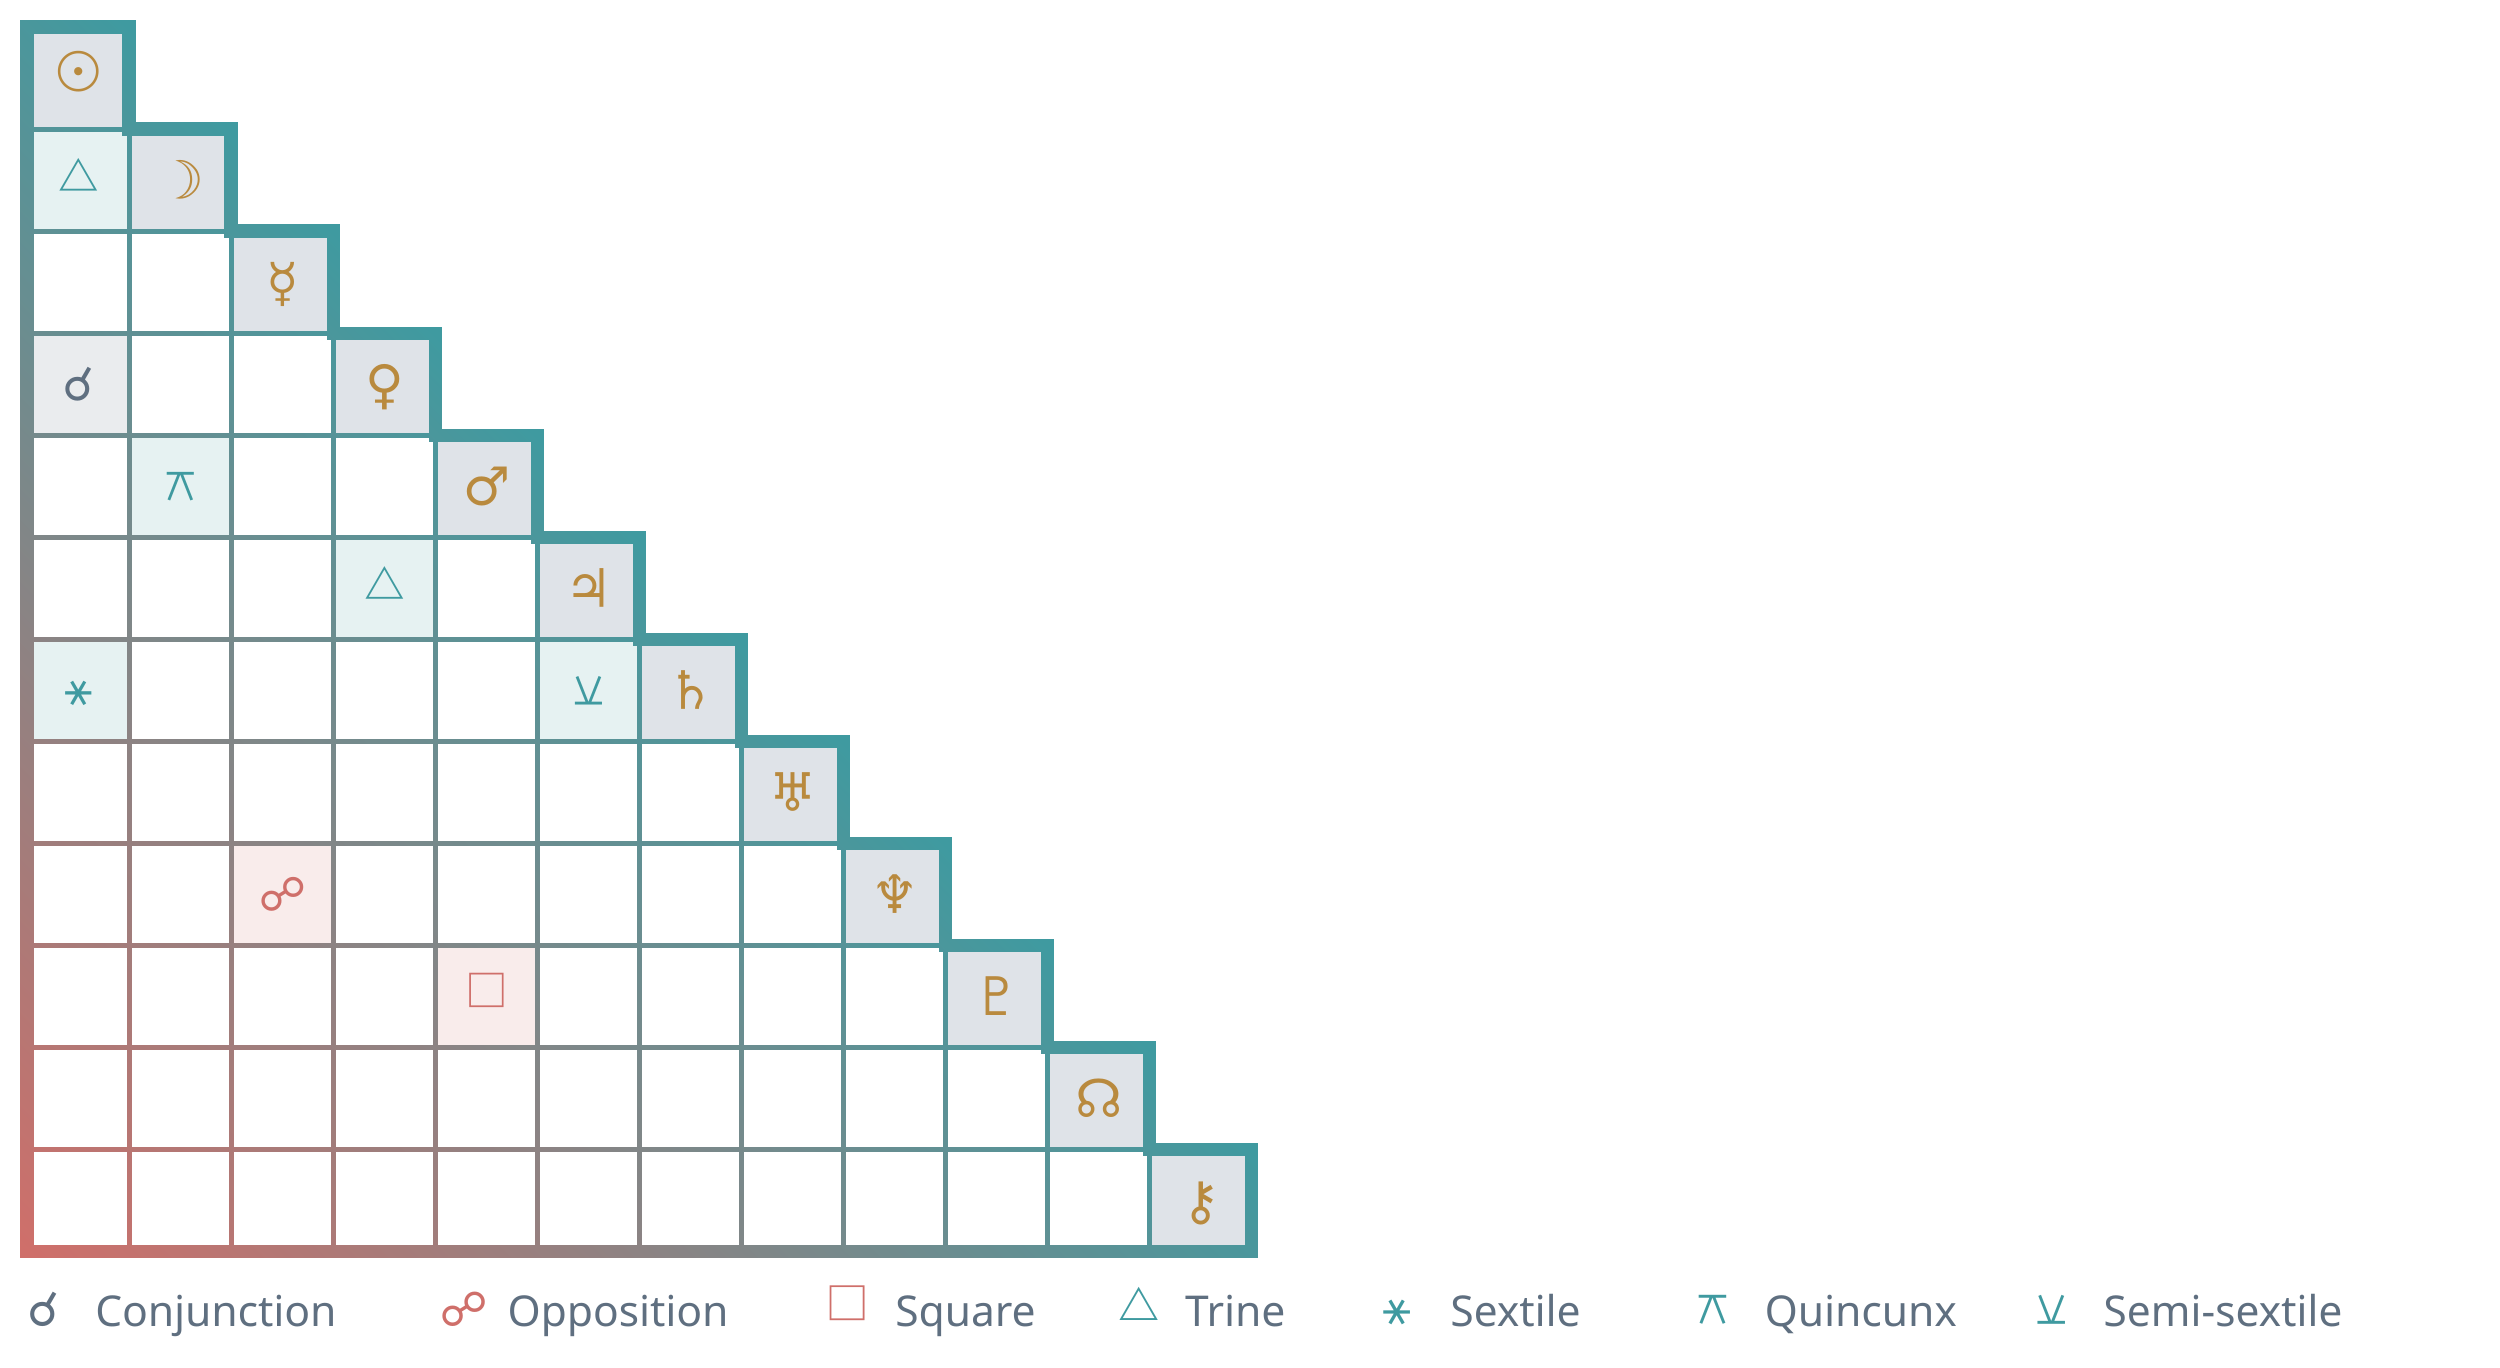
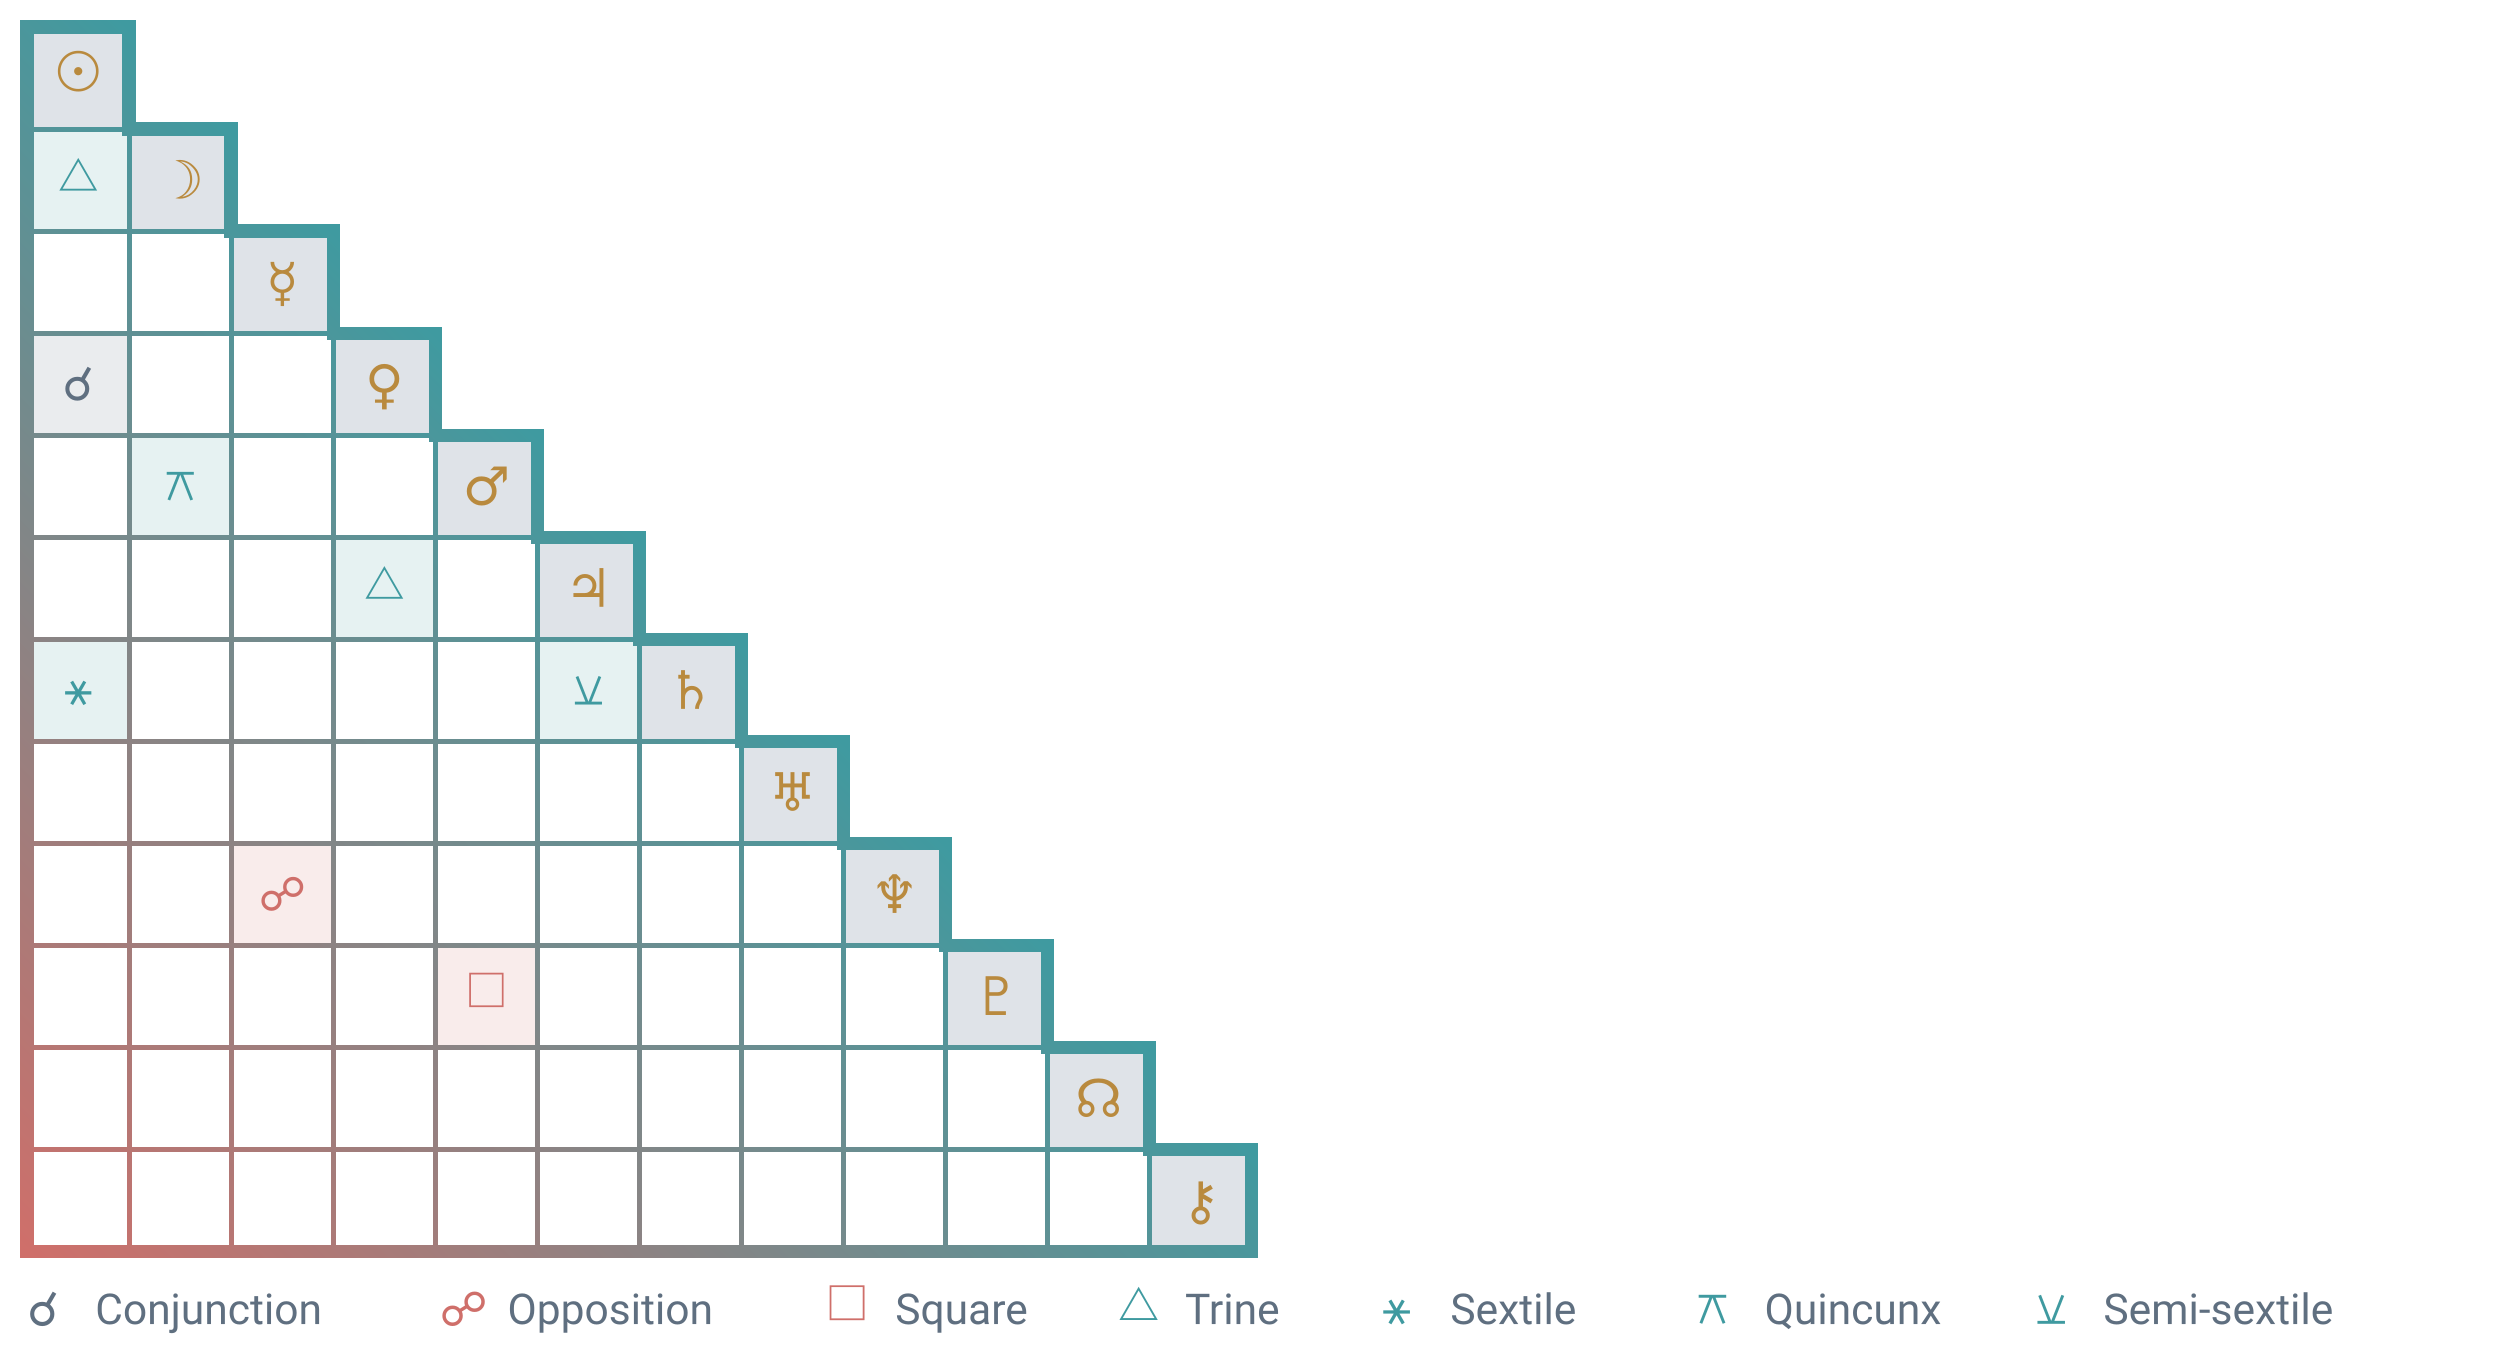
<svg xmlns="http://www.w3.org/2000/svg" viewBox="0 0 735 402" width="735" height="402" style="cursor:default" role="img" aria-label="aspect grid">
  <defs>
    <linearGradient id="aspgrid_prism_30_12" gradientUnits="userSpaceOnUse" x1="8.0" y1="368.0" x2="203.0" y2="173.0">
      <stop offset="0%" stop-color="#cf6f6a" />
      <stop offset="100%" stop-color="#3f9aa0" />
    </linearGradient>
  </defs>
  <g>
    <rect x="8.0" y="8.0" width="30.0" height="30.0" fill="#dfe3e8" />
-     <text x="23.0" y="23.0" fill="#b98a3e" font-family="&quot;Segoe UI Symbol&quot;,&quot;Noto Sans Symbols2&quot;,&quot;Apple Symbols&quot;,system-ui,sans-serif" font-size="15.6" text-anchor="middle" dominant-baseline="central">☉︎</text>
+     <text x="23.0" y="23.0" fill="#b98a3e" font-family="'AstroSym','AstroSym2','AstroMath','Segoe UI Symbol','Noto Sans Symbols2','Apple Symbols',system-ui,sans-serif" font-size="15.6" text-anchor="middle" dominant-baseline="central">☉︎</text>
  </g>
  <g>
    <rect x="8.0" y="38.0" width="30.0" height="30.0" fill="#3f9aa0" fill-opacity="0.13" />
-     <text x="23.0" y="53.0" fill="#3f9aa0" font-family="&quot;Segoe UI Symbol&quot;,&quot;Noto Sans Symbols2&quot;,&quot;Apple Symbols&quot;,system-ui,sans-serif" font-size="13.8" font-weight="600" text-anchor="middle" dominant-baseline="central">△︎</text>
+     <text x="23.0" y="53.0" fill="#3f9aa0" font-family="'AstroSym','AstroSym2','AstroMath','Segoe UI Symbol','Noto Sans Symbols2','Apple Symbols',system-ui,sans-serif" font-size="13.8" font-weight="600" text-anchor="middle" dominant-baseline="central">△︎</text>
  </g>
  <g>
    <rect x="38.0" y="38.0" width="30.0" height="30.0" fill="#dfe3e8" />
-     <text x="53.0" y="53.0" fill="#b98a3e" font-family="&quot;Segoe UI Symbol&quot;,&quot;Noto Sans Symbols2&quot;,&quot;Apple Symbols&quot;,system-ui,sans-serif" font-size="15.6" text-anchor="middle" dominant-baseline="central">☽︎</text>
+     <text x="53.0" y="53.0" fill="#b98a3e" font-family="'AstroSym','AstroSym2','AstroMath','Segoe UI Symbol','Noto Sans Symbols2','Apple Symbols',system-ui,sans-serif" font-size="15.6" text-anchor="middle" dominant-baseline="central">☽︎</text>
  </g>
  <g>
    <rect x="68.0" y="68.0" width="30.0" height="30.0" fill="#dfe3e8" />
-     <text x="83.0" y="83.0" fill="#b98a3e" font-family="&quot;Segoe UI Symbol&quot;,&quot;Noto Sans Symbols2&quot;,&quot;Apple Symbols&quot;,system-ui,sans-serif" font-size="15.6" text-anchor="middle" dominant-baseline="central">☿︎</text>
+     <text x="83.0" y="83.0" fill="#b98a3e" font-family="'AstroSym','AstroSym2','AstroMath','Segoe UI Symbol','Noto Sans Symbols2','Apple Symbols',system-ui,sans-serif" font-size="15.6" text-anchor="middle" dominant-baseline="central">☿︎</text>
  </g>
  <g>
    <rect x="8.0" y="98.0" width="30.0" height="30.0" fill="#5f6f80" fill-opacity="0.13" />
-     <text x="23.0" y="113.0" fill="#5f6f80" font-family="&quot;Segoe UI Symbol&quot;,&quot;Noto Sans Symbols2&quot;,&quot;Apple Symbols&quot;,system-ui,sans-serif" font-size="13.8" font-weight="600" text-anchor="middle" dominant-baseline="central">☌︎</text>
+     <text x="23.0" y="113.0" fill="#5f6f80" font-family="'AstroSym','AstroSym2','AstroMath','Segoe UI Symbol','Noto Sans Symbols2','Apple Symbols',system-ui,sans-serif" font-size="13.8" font-weight="600" text-anchor="middle" dominant-baseline="central">☌︎</text>
  </g>
  <g>
    <rect x="98.0" y="98.0" width="30.0" height="30.0" fill="#dfe3e8" />
-     <text x="113.0" y="113.0" fill="#b98a3e" font-family="&quot;Segoe UI Symbol&quot;,&quot;Noto Sans Symbols2&quot;,&quot;Apple Symbols&quot;,system-ui,sans-serif" font-size="15.6" text-anchor="middle" dominant-baseline="central">♀︎</text>
+     <text x="113.0" y="113.0" fill="#b98a3e" font-family="'AstroSym','AstroSym2','AstroMath','Segoe UI Symbol','Noto Sans Symbols2','Apple Symbols',system-ui,sans-serif" font-size="15.6" text-anchor="middle" dominant-baseline="central">♀︎</text>
  </g>
  <g>
    <rect x="38.0" y="128.0" width="30.0" height="30.0" fill="#3f9aa0" fill-opacity="0.13" />
-     <text x="53.0" y="143.0" fill="#3f9aa0" font-family="&quot;Segoe UI Symbol&quot;,&quot;Noto Sans Symbols2&quot;,&quot;Apple Symbols&quot;,system-ui,sans-serif" font-size="13.8" font-weight="600" text-anchor="middle" dominant-baseline="central">⚻︎</text>
+     <text x="53.0" y="143.0" fill="#3f9aa0" font-family="'AstroSym','AstroSym2','AstroMath','Segoe UI Symbol','Noto Sans Symbols2','Apple Symbols',system-ui,sans-serif" font-size="13.8" font-weight="600" text-anchor="middle" dominant-baseline="central">⚻︎</text>
  </g>
  <g>
    <rect x="128.0" y="128.0" width="30.0" height="30.0" fill="#dfe3e8" />
-     <text x="143.0" y="143.0" fill="#b98a3e" font-family="&quot;Segoe UI Symbol&quot;,&quot;Noto Sans Symbols2&quot;,&quot;Apple Symbols&quot;,system-ui,sans-serif" font-size="15.6" text-anchor="middle" dominant-baseline="central">♂︎</text>
+     <text x="143.0" y="143.0" fill="#b98a3e" font-family="'AstroSym','AstroSym2','AstroMath','Segoe UI Symbol','Noto Sans Symbols2','Apple Symbols',system-ui,sans-serif" font-size="15.6" text-anchor="middle" dominant-baseline="central">♂︎</text>
  </g>
  <g>
    <rect x="98.0" y="158.0" width="30.0" height="30.0" fill="#3f9aa0" fill-opacity="0.13" />
-     <text x="113.0" y="173.0" fill="#3f9aa0" font-family="&quot;Segoe UI Symbol&quot;,&quot;Noto Sans Symbols2&quot;,&quot;Apple Symbols&quot;,system-ui,sans-serif" font-size="13.8" font-weight="600" text-anchor="middle" dominant-baseline="central">△︎</text>
+     <text x="113.0" y="173.0" fill="#3f9aa0" font-family="'AstroSym','AstroSym2','AstroMath','Segoe UI Symbol','Noto Sans Symbols2','Apple Symbols',system-ui,sans-serif" font-size="13.8" font-weight="600" text-anchor="middle" dominant-baseline="central">△︎</text>
  </g>
  <g>
    <rect x="158.0" y="158.0" width="30.0" height="30.0" fill="#dfe3e8" />
-     <text x="173.0" y="173.0" fill="#b98a3e" font-family="&quot;Segoe UI Symbol&quot;,&quot;Noto Sans Symbols2&quot;,&quot;Apple Symbols&quot;,system-ui,sans-serif" font-size="15.6" text-anchor="middle" dominant-baseline="central">♃︎</text>
+     <text x="173.0" y="173.0" fill="#b98a3e" font-family="'AstroSym','AstroSym2','AstroMath','Segoe UI Symbol','Noto Sans Symbols2','Apple Symbols',system-ui,sans-serif" font-size="15.6" text-anchor="middle" dominant-baseline="central">♃︎</text>
  </g>
  <g>
    <rect x="8.0" y="188.0" width="30.0" height="30.0" fill="#3f9aa0" fill-opacity="0.13" />
-     <text x="23.0" y="203.0" fill="#3f9aa0" font-family="&quot;Segoe UI Symbol&quot;,&quot;Noto Sans Symbols2&quot;,&quot;Apple Symbols&quot;,system-ui,sans-serif" font-size="13.8" font-weight="600" text-anchor="middle" dominant-baseline="central">⚹︎</text>
+     <text x="23.0" y="203.0" fill="#3f9aa0" font-family="'AstroSym','AstroSym2','AstroMath','Segoe UI Symbol','Noto Sans Symbols2','Apple Symbols',system-ui,sans-serif" font-size="13.8" font-weight="600" text-anchor="middle" dominant-baseline="central">⚹︎</text>
  </g>
  <g>
    <rect x="158.0" y="188.0" width="30.0" height="30.0" fill="#3f9aa0" fill-opacity="0.13" />
-     <text x="173.0" y="203.0" fill="#3f9aa0" font-family="&quot;Segoe UI Symbol&quot;,&quot;Noto Sans Symbols2&quot;,&quot;Apple Symbols&quot;,system-ui,sans-serif" font-size="13.8" font-weight="600" text-anchor="middle" dominant-baseline="central">⚺︎</text>
+     <text x="173.0" y="203.0" fill="#3f9aa0" font-family="'AstroSym','AstroSym2','AstroMath','Segoe UI Symbol','Noto Sans Symbols2','Apple Symbols',system-ui,sans-serif" font-size="13.8" font-weight="600" text-anchor="middle" dominant-baseline="central">⚺︎</text>
  </g>
  <g>
    <rect x="188.0" y="188.0" width="30.0" height="30.0" fill="#dfe3e8" />
-     <text x="203.0" y="203.0" fill="#b98a3e" font-family="&quot;Segoe UI Symbol&quot;,&quot;Noto Sans Symbols2&quot;,&quot;Apple Symbols&quot;,system-ui,sans-serif" font-size="15.6" text-anchor="middle" dominant-baseline="central">♄︎</text>
+     <text x="203.0" y="203.0" fill="#b98a3e" font-family="'AstroSym','AstroSym2','AstroMath','Segoe UI Symbol','Noto Sans Symbols2','Apple Symbols',system-ui,sans-serif" font-size="15.6" text-anchor="middle" dominant-baseline="central">♄︎</text>
  </g>
  <g>
    <rect x="218.0" y="218.0" width="30.0" height="30.0" fill="#dfe3e8" />
-     <text x="233.0" y="233.0" fill="#b98a3e" font-family="&quot;Segoe UI Symbol&quot;,&quot;Noto Sans Symbols2&quot;,&quot;Apple Symbols&quot;,system-ui,sans-serif" font-size="15.6" text-anchor="middle" dominant-baseline="central">♅︎</text>
+     <text x="233.0" y="233.0" fill="#b98a3e" font-family="'AstroSym','AstroSym2','AstroMath','Segoe UI Symbol','Noto Sans Symbols2','Apple Symbols',system-ui,sans-serif" font-size="15.6" text-anchor="middle" dominant-baseline="central">♅︎</text>
  </g>
  <g>
    <rect x="68.0" y="248.0" width="30.0" height="30.0" fill="#cf6f6a" fill-opacity="0.13" />
-     <text x="83.0" y="263.0" fill="#cf6f6a" font-family="&quot;Segoe UI Symbol&quot;,&quot;Noto Sans Symbols2&quot;,&quot;Apple Symbols&quot;,system-ui,sans-serif" font-size="13.8" font-weight="600" text-anchor="middle" dominant-baseline="central">☍︎</text>
+     <text x="83.0" y="263.0" fill="#cf6f6a" font-family="'AstroSym','AstroSym2','AstroMath','Segoe UI Symbol','Noto Sans Symbols2','Apple Symbols',system-ui,sans-serif" font-size="13.8" font-weight="600" text-anchor="middle" dominant-baseline="central">☍︎</text>
  </g>
  <g>
    <rect x="248.0" y="248.0" width="30.0" height="30.0" fill="#dfe3e8" />
-     <text x="263.0" y="263.0" fill="#b98a3e" font-family="&quot;Segoe UI Symbol&quot;,&quot;Noto Sans Symbols2&quot;,&quot;Apple Symbols&quot;,system-ui,sans-serif" font-size="15.6" text-anchor="middle" dominant-baseline="central">♆︎</text>
+     <text x="263.0" y="263.0" fill="#b98a3e" font-family="'AstroSym','AstroSym2','AstroMath','Segoe UI Symbol','Noto Sans Symbols2','Apple Symbols',system-ui,sans-serif" font-size="15.6" text-anchor="middle" dominant-baseline="central">♆︎</text>
  </g>
  <g>
    <rect x="128.0" y="278.0" width="30.0" height="30.0" fill="#cf6f6a" fill-opacity="0.13" />
-     <text x="143.0" y="293.0" fill="#cf6f6a" font-family="&quot;Segoe UI Symbol&quot;,&quot;Noto Sans Symbols2&quot;,&quot;Apple Symbols&quot;,system-ui,sans-serif" font-size="13.8" font-weight="600" text-anchor="middle" dominant-baseline="central">□︎</text>
+     <text x="143.0" y="293.0" fill="#cf6f6a" font-family="'AstroSym','AstroSym2','AstroMath','Segoe UI Symbol','Noto Sans Symbols2','Apple Symbols',system-ui,sans-serif" font-size="13.8" font-weight="600" text-anchor="middle" dominant-baseline="central">□︎</text>
  </g>
  <g>
    <rect x="278.0" y="278.0" width="30.0" height="30.0" fill="#dfe3e8" />
-     <text x="293.0" y="293.0" fill="#b98a3e" font-family="&quot;Segoe UI Symbol&quot;,&quot;Noto Sans Symbols2&quot;,&quot;Apple Symbols&quot;,system-ui,sans-serif" font-size="15.6" text-anchor="middle" dominant-baseline="central">♇︎</text>
+     <text x="293.0" y="293.0" fill="#b98a3e" font-family="'AstroSym','AstroSym2','AstroMath','Segoe UI Symbol','Noto Sans Symbols2','Apple Symbols',system-ui,sans-serif" font-size="15.6" text-anchor="middle" dominant-baseline="central">♇︎</text>
  </g>
  <g>
    <rect x="308.0" y="308.0" width="30.0" height="30.0" fill="#dfe3e8" />
-     <text x="323.0" y="323.0" fill="#b98a3e" font-family="&quot;Segoe UI Symbol&quot;,&quot;Noto Sans Symbols2&quot;,&quot;Apple Symbols&quot;,system-ui,sans-serif" font-size="15.6" text-anchor="middle" dominant-baseline="central">☊︎</text>
+     <text x="323.0" y="323.0" fill="#b98a3e" font-family="'AstroSym','AstroSym2','AstroMath','Segoe UI Symbol','Noto Sans Symbols2','Apple Symbols',system-ui,sans-serif" font-size="15.6" text-anchor="middle" dominant-baseline="central">☊︎</text>
  </g>
  <g>
    <rect x="338.0" y="338.0" width="30.0" height="30.0" fill="#dfe3e8" />
-     <text x="353.0" y="353.0" fill="#b98a3e" font-family="&quot;Segoe UI Symbol&quot;,&quot;Noto Sans Symbols2&quot;,&quot;Apple Symbols&quot;,system-ui,sans-serif" font-size="15.6" text-anchor="middle" dominant-baseline="central">⚷︎</text>
+     <text x="353.0" y="353.0" fill="#b98a3e" font-family="'AstroSym','AstroSym2','AstroMath','Segoe UI Symbol','Noto Sans Symbols2','Apple Symbols',system-ui,sans-serif" font-size="15.6" text-anchor="middle" dominant-baseline="central">⚷︎</text>
  </g>
  <line x1="8.0" y1="38.0" x2="38.0" y2="38.0" stroke="url(#aspgrid_prism_30_12)" stroke-width="1.5" shape-rendering="crispEdges" />
  <line x1="8.0" y1="68.0" x2="68.0" y2="68.0" stroke="url(#aspgrid_prism_30_12)" stroke-width="1.5" shape-rendering="crispEdges" />
  <line x1="8.0" y1="98.0" x2="98.0" y2="98.0" stroke="url(#aspgrid_prism_30_12)" stroke-width="1.5" shape-rendering="crispEdges" />
  <line x1="8.0" y1="128.0" x2="128.0" y2="128.0" stroke="url(#aspgrid_prism_30_12)" stroke-width="1.5" shape-rendering="crispEdges" />
  <line x1="8.0" y1="158.0" x2="158.0" y2="158.0" stroke="url(#aspgrid_prism_30_12)" stroke-width="1.5" shape-rendering="crispEdges" />
  <line x1="8.0" y1="188.0" x2="188.0" y2="188.0" stroke="url(#aspgrid_prism_30_12)" stroke-width="1.5" shape-rendering="crispEdges" />
  <line x1="8.0" y1="218.0" x2="218.0" y2="218.0" stroke="url(#aspgrid_prism_30_12)" stroke-width="1.5" shape-rendering="crispEdges" />
  <line x1="8.0" y1="248.0" x2="248.0" y2="248.0" stroke="url(#aspgrid_prism_30_12)" stroke-width="1.5" shape-rendering="crispEdges" />
  <line x1="8.0" y1="278.0" x2="278.0" y2="278.0" stroke="url(#aspgrid_prism_30_12)" stroke-width="1.5" shape-rendering="crispEdges" />
  <line x1="8.0" y1="308.0" x2="308.0" y2="308.0" stroke="url(#aspgrid_prism_30_12)" stroke-width="1.5" shape-rendering="crispEdges" />
  <line x1="8.0" y1="338.0" x2="338.0" y2="338.0" stroke="url(#aspgrid_prism_30_12)" stroke-width="1.5" shape-rendering="crispEdges" />
  <line x1="38.0" y1="38.0" x2="38.0" y2="368.0" stroke="url(#aspgrid_prism_30_12)" stroke-width="1.5" shape-rendering="crispEdges" />
  <line x1="68.0" y1="68.0" x2="68.0" y2="368.0" stroke="url(#aspgrid_prism_30_12)" stroke-width="1.5" shape-rendering="crispEdges" />
  <line x1="98.0" y1="98.0" x2="98.0" y2="368.0" stroke="url(#aspgrid_prism_30_12)" stroke-width="1.5" shape-rendering="crispEdges" />
  <line x1="128.0" y1="128.0" x2="128.0" y2="368.0" stroke="url(#aspgrid_prism_30_12)" stroke-width="1.5" shape-rendering="crispEdges" />
  <line x1="158.0" y1="158.0" x2="158.0" y2="368.0" stroke="url(#aspgrid_prism_30_12)" stroke-width="1.5" shape-rendering="crispEdges" />
  <line x1="188.0" y1="188.0" x2="188.0" y2="368.0" stroke="url(#aspgrid_prism_30_12)" stroke-width="1.5" shape-rendering="crispEdges" />
  <line x1="218.0" y1="218.0" x2="218.0" y2="368.0" stroke="url(#aspgrid_prism_30_12)" stroke-width="1.5" shape-rendering="crispEdges" />
  <line x1="248.0" y1="248.0" x2="248.0" y2="368.0" stroke="url(#aspgrid_prism_30_12)" stroke-width="1.5" shape-rendering="crispEdges" />
  <line x1="278.0" y1="278.0" x2="278.0" y2="368.0" stroke="url(#aspgrid_prism_30_12)" stroke-width="1.5" shape-rendering="crispEdges" />
  <line x1="308.0" y1="308.0" x2="308.0" y2="368.0" stroke="url(#aspgrid_prism_30_12)" stroke-width="1.5" shape-rendering="crispEdges" />
  <line x1="338.0" y1="338.0" x2="338.0" y2="368.0" stroke="url(#aspgrid_prism_30_12)" stroke-width="1.5" shape-rendering="crispEdges" />
  <polygon points="8.0,8.0 8.0,368.0 368.0,368.0 368.0,338.0 338.0,338.0 338.0,308.0 308.0,308.0 308.0,278.0 278.0,278.0 278.0,248.0 248.0,248.0 248.0,218.0 218.0,218.0 218.0,188.0 188.0,188.0 188.0,158.0 158.0,158.0 158.0,128.0 128.0,128.0 128.0,98.0 98.0,98.0 98.0,68.0 68.0,68.0 68.0,38.0 38.0,38.0 38.0,8.0 8.0,8.0" fill="none" stroke="url(#aspgrid_prism_30_12)" stroke-width="4" stroke-linejoin="miter" shape-rendering="crispEdges" />
-   <text x="8.0" y="385.0" fill="#5f6f80" font-family="&quot;Segoe UI Symbol&quot;,&quot;Noto Sans Symbols2&quot;,&quot;Apple Symbols&quot;,system-ui,sans-serif" font-size="14" dominant-baseline="central">☌︎</text>
-   <text x="28.0" y="385.0" fill="#5f6f80" font-family="system-ui,sans-serif" font-size="12.5" dominant-baseline="central">Conjunction</text>
-   <text x="129.2" y="385.0" fill="#cf6f6a" font-family="&quot;Segoe UI Symbol&quot;,&quot;Noto Sans Symbols2&quot;,&quot;Apple Symbols&quot;,system-ui,sans-serif" font-size="14" dominant-baseline="central">☍︎</text>
-   <text x="149.2" y="385.0" fill="#5f6f80" font-family="system-ui,sans-serif" font-size="12.5" dominant-baseline="central">Opposition</text>
-   <text x="243.2" y="385.0" fill="#cf6f6a" font-family="&quot;Segoe UI Symbol&quot;,&quot;Noto Sans Symbols2&quot;,&quot;Apple Symbols&quot;,system-ui,sans-serif" font-size="14" dominant-baseline="central">□︎</text>
-   <text x="263.2" y="385.0" fill="#5f6f80" font-family="system-ui,sans-serif" font-size="12.5" dominant-baseline="central">Square</text>
-   <text x="328.4" y="385.0" fill="#3f9aa0" font-family="&quot;Segoe UI Symbol&quot;,&quot;Noto Sans Symbols2&quot;,&quot;Apple Symbols&quot;,system-ui,sans-serif" font-size="14" dominant-baseline="central">△︎</text>
-   <text x="348.4" y="385.0" fill="#5f6f80" font-family="system-ui,sans-serif" font-size="12.5" dominant-baseline="central">Trine</text>
-   <text x="406.4" y="385.0" fill="#3f9aa0" font-family="&quot;Segoe UI Symbol&quot;,&quot;Noto Sans Symbols2&quot;,&quot;Apple Symbols&quot;,system-ui,sans-serif" font-size="14" dominant-baseline="central">⚹︎</text>
-   <text x="426.4" y="385.0" fill="#5f6f80" font-family="system-ui,sans-serif" font-size="12.5" dominant-baseline="central">Sextile</text>
-   <text x="498.8" y="385.0" fill="#3f9aa0" font-family="&quot;Segoe UI Symbol&quot;,&quot;Noto Sans Symbols2&quot;,&quot;Apple Symbols&quot;,system-ui,sans-serif" font-size="14" dominant-baseline="central">⚻︎</text>
-   <text x="518.8" y="385.0" fill="#5f6f80" font-family="system-ui,sans-serif" font-size="12.5" dominant-baseline="central">Quincunx</text>
-   <text x="598.4" y="385.0" fill="#3f9aa0" font-family="&quot;Segoe UI Symbol&quot;,&quot;Noto Sans Symbols2&quot;,&quot;Apple Symbols&quot;,system-ui,sans-serif" font-size="14" dominant-baseline="central">⚺︎</text>
-   <text x="618.4" y="385.0" fill="#5f6f80" font-family="system-ui,sans-serif" font-size="12.5" dominant-baseline="central">Semi-sextile</text>
+   <text x="8.0" y="385.0" fill="#5f6f80" font-family="'AstroSym','AstroSym2','AstroMath','Segoe UI Symbol','Noto Sans Symbols2','Apple Symbols',system-ui,sans-serif" font-size="14" dominant-baseline="central">☌︎</text>
+   <text x="28.0" y="385.0" fill="#5f6f80" font-family="'AstroText',system-ui,-apple-system,'Segoe UI',Roboto,sans-serif" font-size="12.5" dominant-baseline="central">Conjunction</text>
+   <text x="129.2" y="385.0" fill="#cf6f6a" font-family="'AstroSym','AstroSym2','AstroMath','Segoe UI Symbol','Noto Sans Symbols2','Apple Symbols',system-ui,sans-serif" font-size="14" dominant-baseline="central">☍︎</text>
+   <text x="149.2" y="385.0" fill="#5f6f80" font-family="'AstroText',system-ui,-apple-system,'Segoe UI',Roboto,sans-serif" font-size="12.5" dominant-baseline="central">Opposition</text>
+   <text x="243.2" y="385.0" fill="#cf6f6a" font-family="'AstroSym','AstroSym2','AstroMath','Segoe UI Symbol','Noto Sans Symbols2','Apple Symbols',system-ui,sans-serif" font-size="14" dominant-baseline="central">□︎</text>
+   <text x="263.2" y="385.0" fill="#5f6f80" font-family="'AstroText',system-ui,-apple-system,'Segoe UI',Roboto,sans-serif" font-size="12.5" dominant-baseline="central">Square</text>
+   <text x="328.4" y="385.0" fill="#3f9aa0" font-family="'AstroSym','AstroSym2','AstroMath','Segoe UI Symbol','Noto Sans Symbols2','Apple Symbols',system-ui,sans-serif" font-size="14" dominant-baseline="central">△︎</text>
+   <text x="348.4" y="385.0" fill="#5f6f80" font-family="'AstroText',system-ui,-apple-system,'Segoe UI',Roboto,sans-serif" font-size="12.5" dominant-baseline="central">Trine</text>
+   <text x="406.4" y="385.0" fill="#3f9aa0" font-family="'AstroSym','AstroSym2','AstroMath','Segoe UI Symbol','Noto Sans Symbols2','Apple Symbols',system-ui,sans-serif" font-size="14" dominant-baseline="central">⚹︎</text>
+   <text x="426.4" y="385.0" fill="#5f6f80" font-family="'AstroText',system-ui,-apple-system,'Segoe UI',Roboto,sans-serif" font-size="12.5" dominant-baseline="central">Sextile</text>
+   <text x="498.8" y="385.0" fill="#3f9aa0" font-family="'AstroSym','AstroSym2','AstroMath','Segoe UI Symbol','Noto Sans Symbols2','Apple Symbols',system-ui,sans-serif" font-size="14" dominant-baseline="central">⚻︎</text>
+   <text x="518.8" y="385.0" fill="#5f6f80" font-family="'AstroText',system-ui,-apple-system,'Segoe UI',Roboto,sans-serif" font-size="12.5" dominant-baseline="central">Quincunx</text>
+   <text x="598.4" y="385.0" fill="#3f9aa0" font-family="'AstroSym','AstroSym2','AstroMath','Segoe UI Symbol','Noto Sans Symbols2','Apple Symbols',system-ui,sans-serif" font-size="14" dominant-baseline="central">⚺︎</text>
+   <text x="618.4" y="385.0" fill="#5f6f80" font-family="'AstroText',system-ui,-apple-system,'Segoe UI',Roboto,sans-serif" font-size="12.5" dominant-baseline="central">Semi-sextile</text>
</svg>
